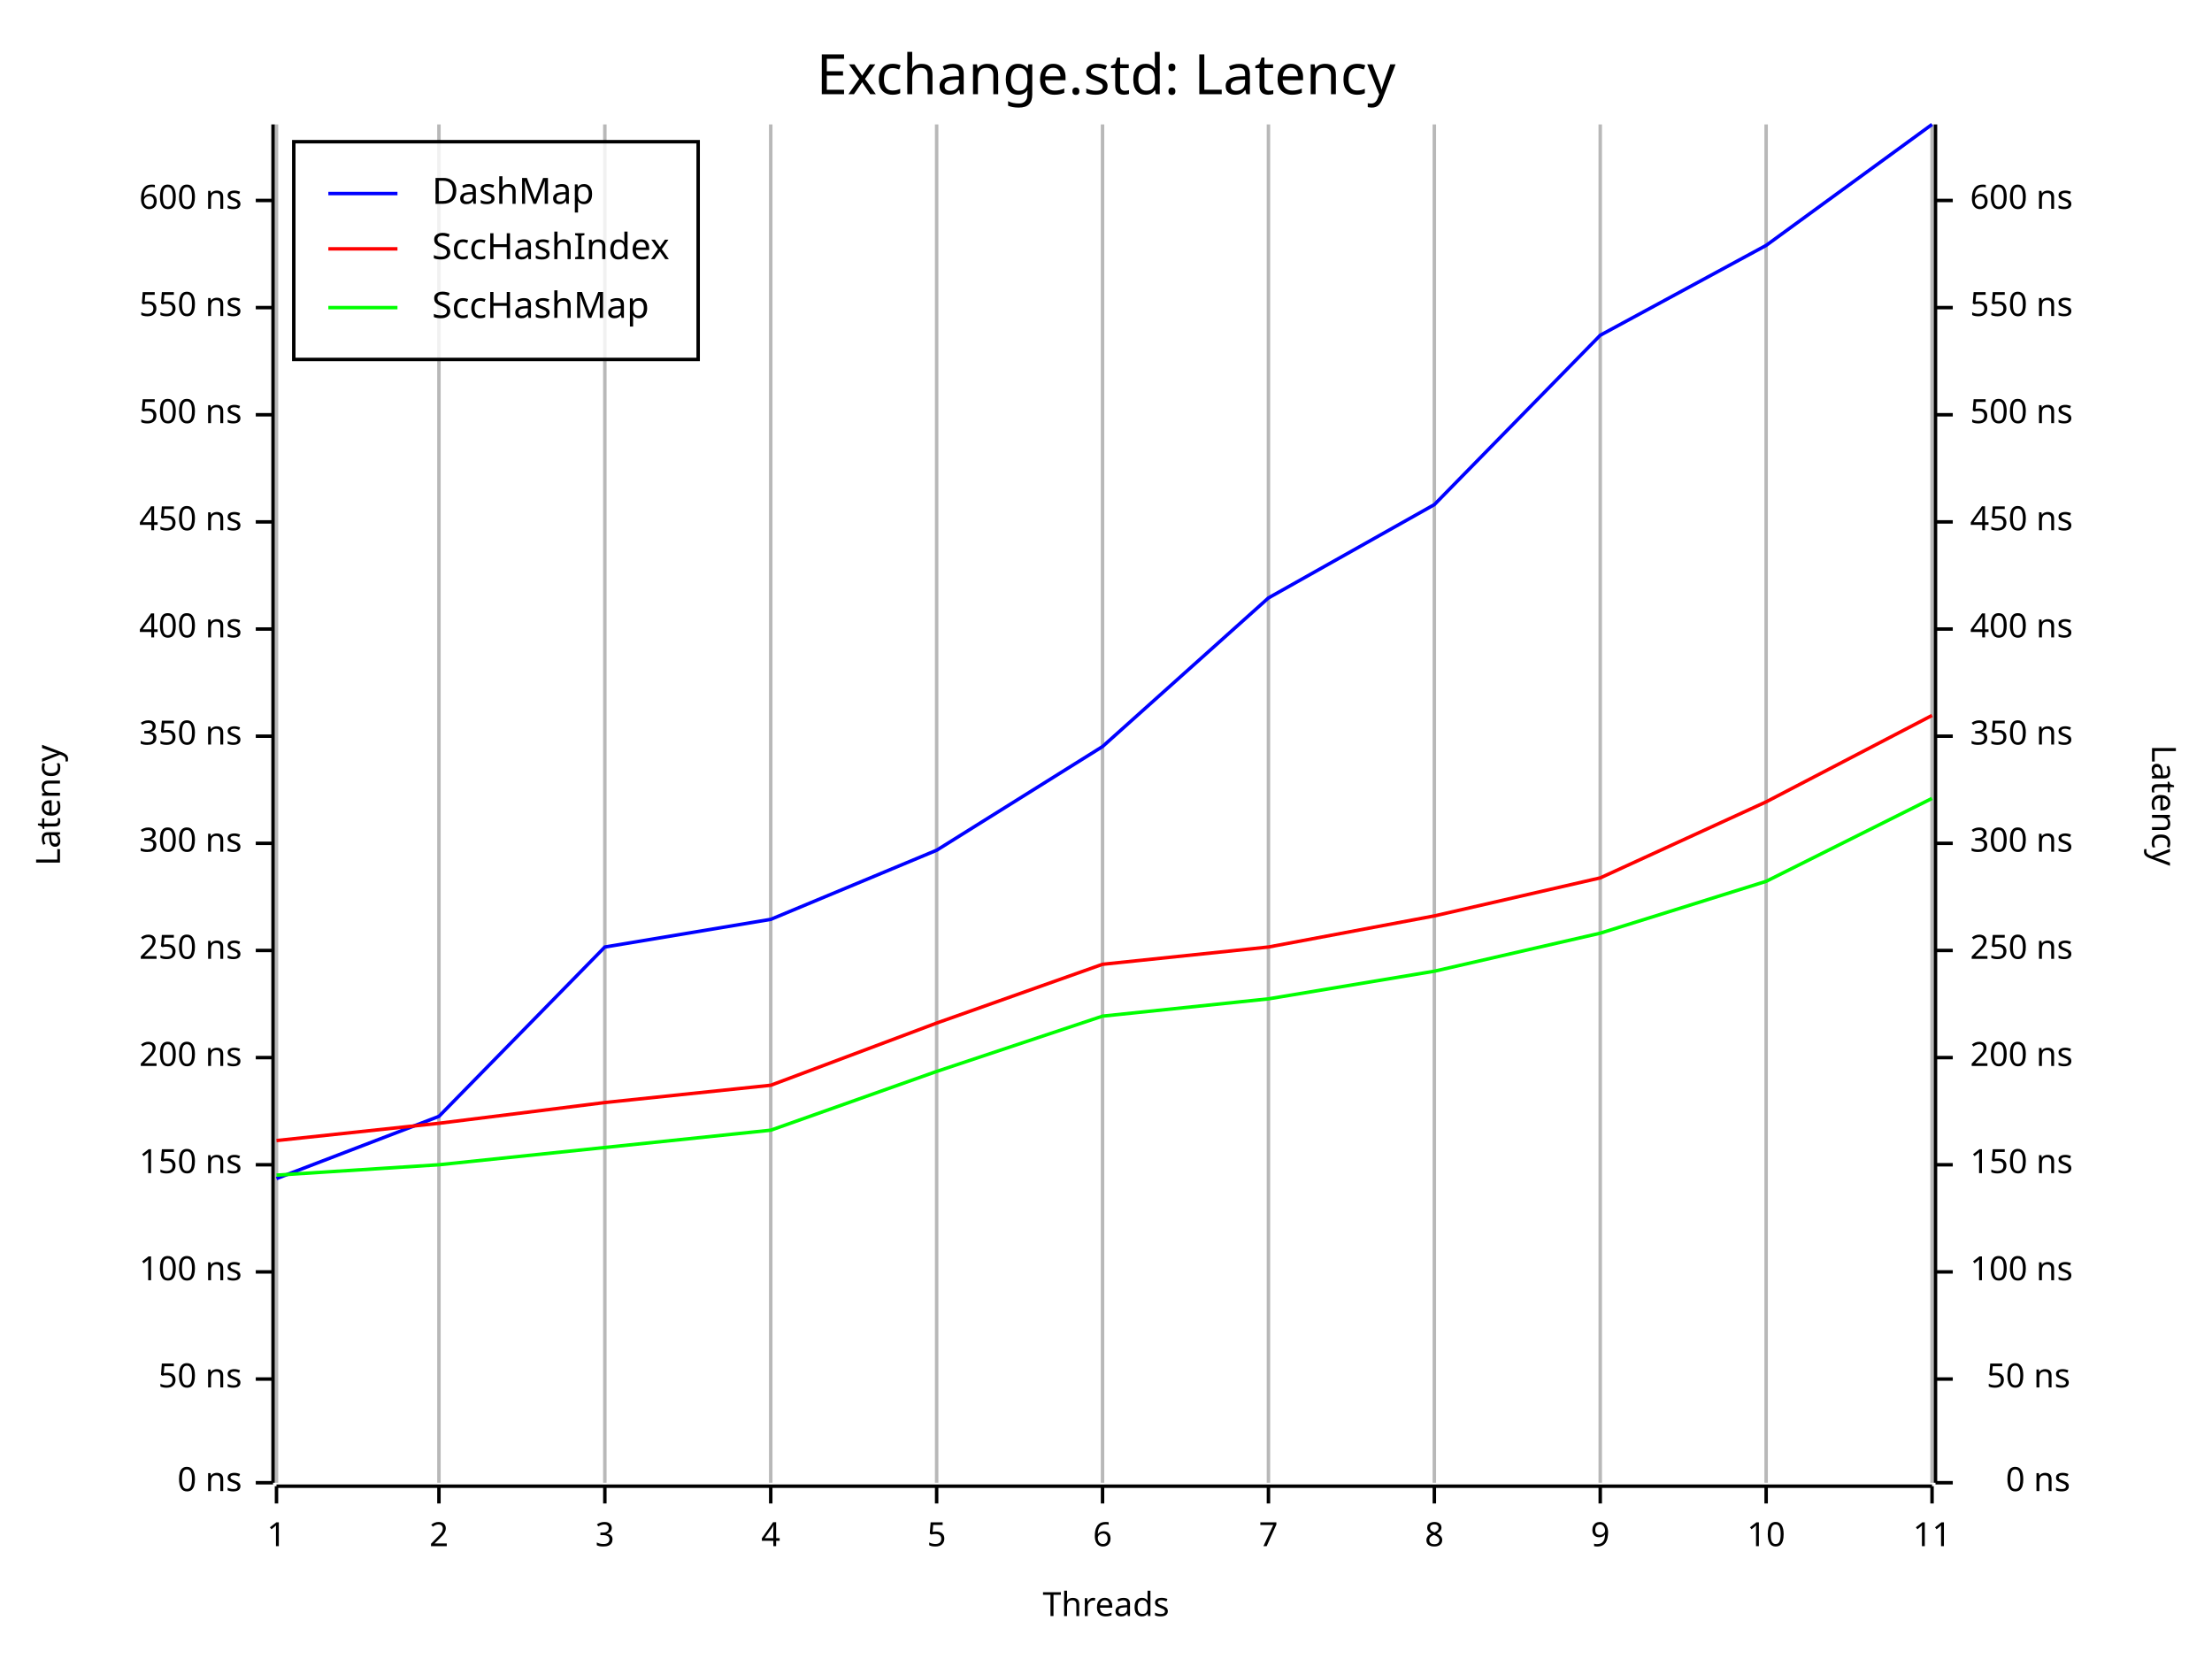
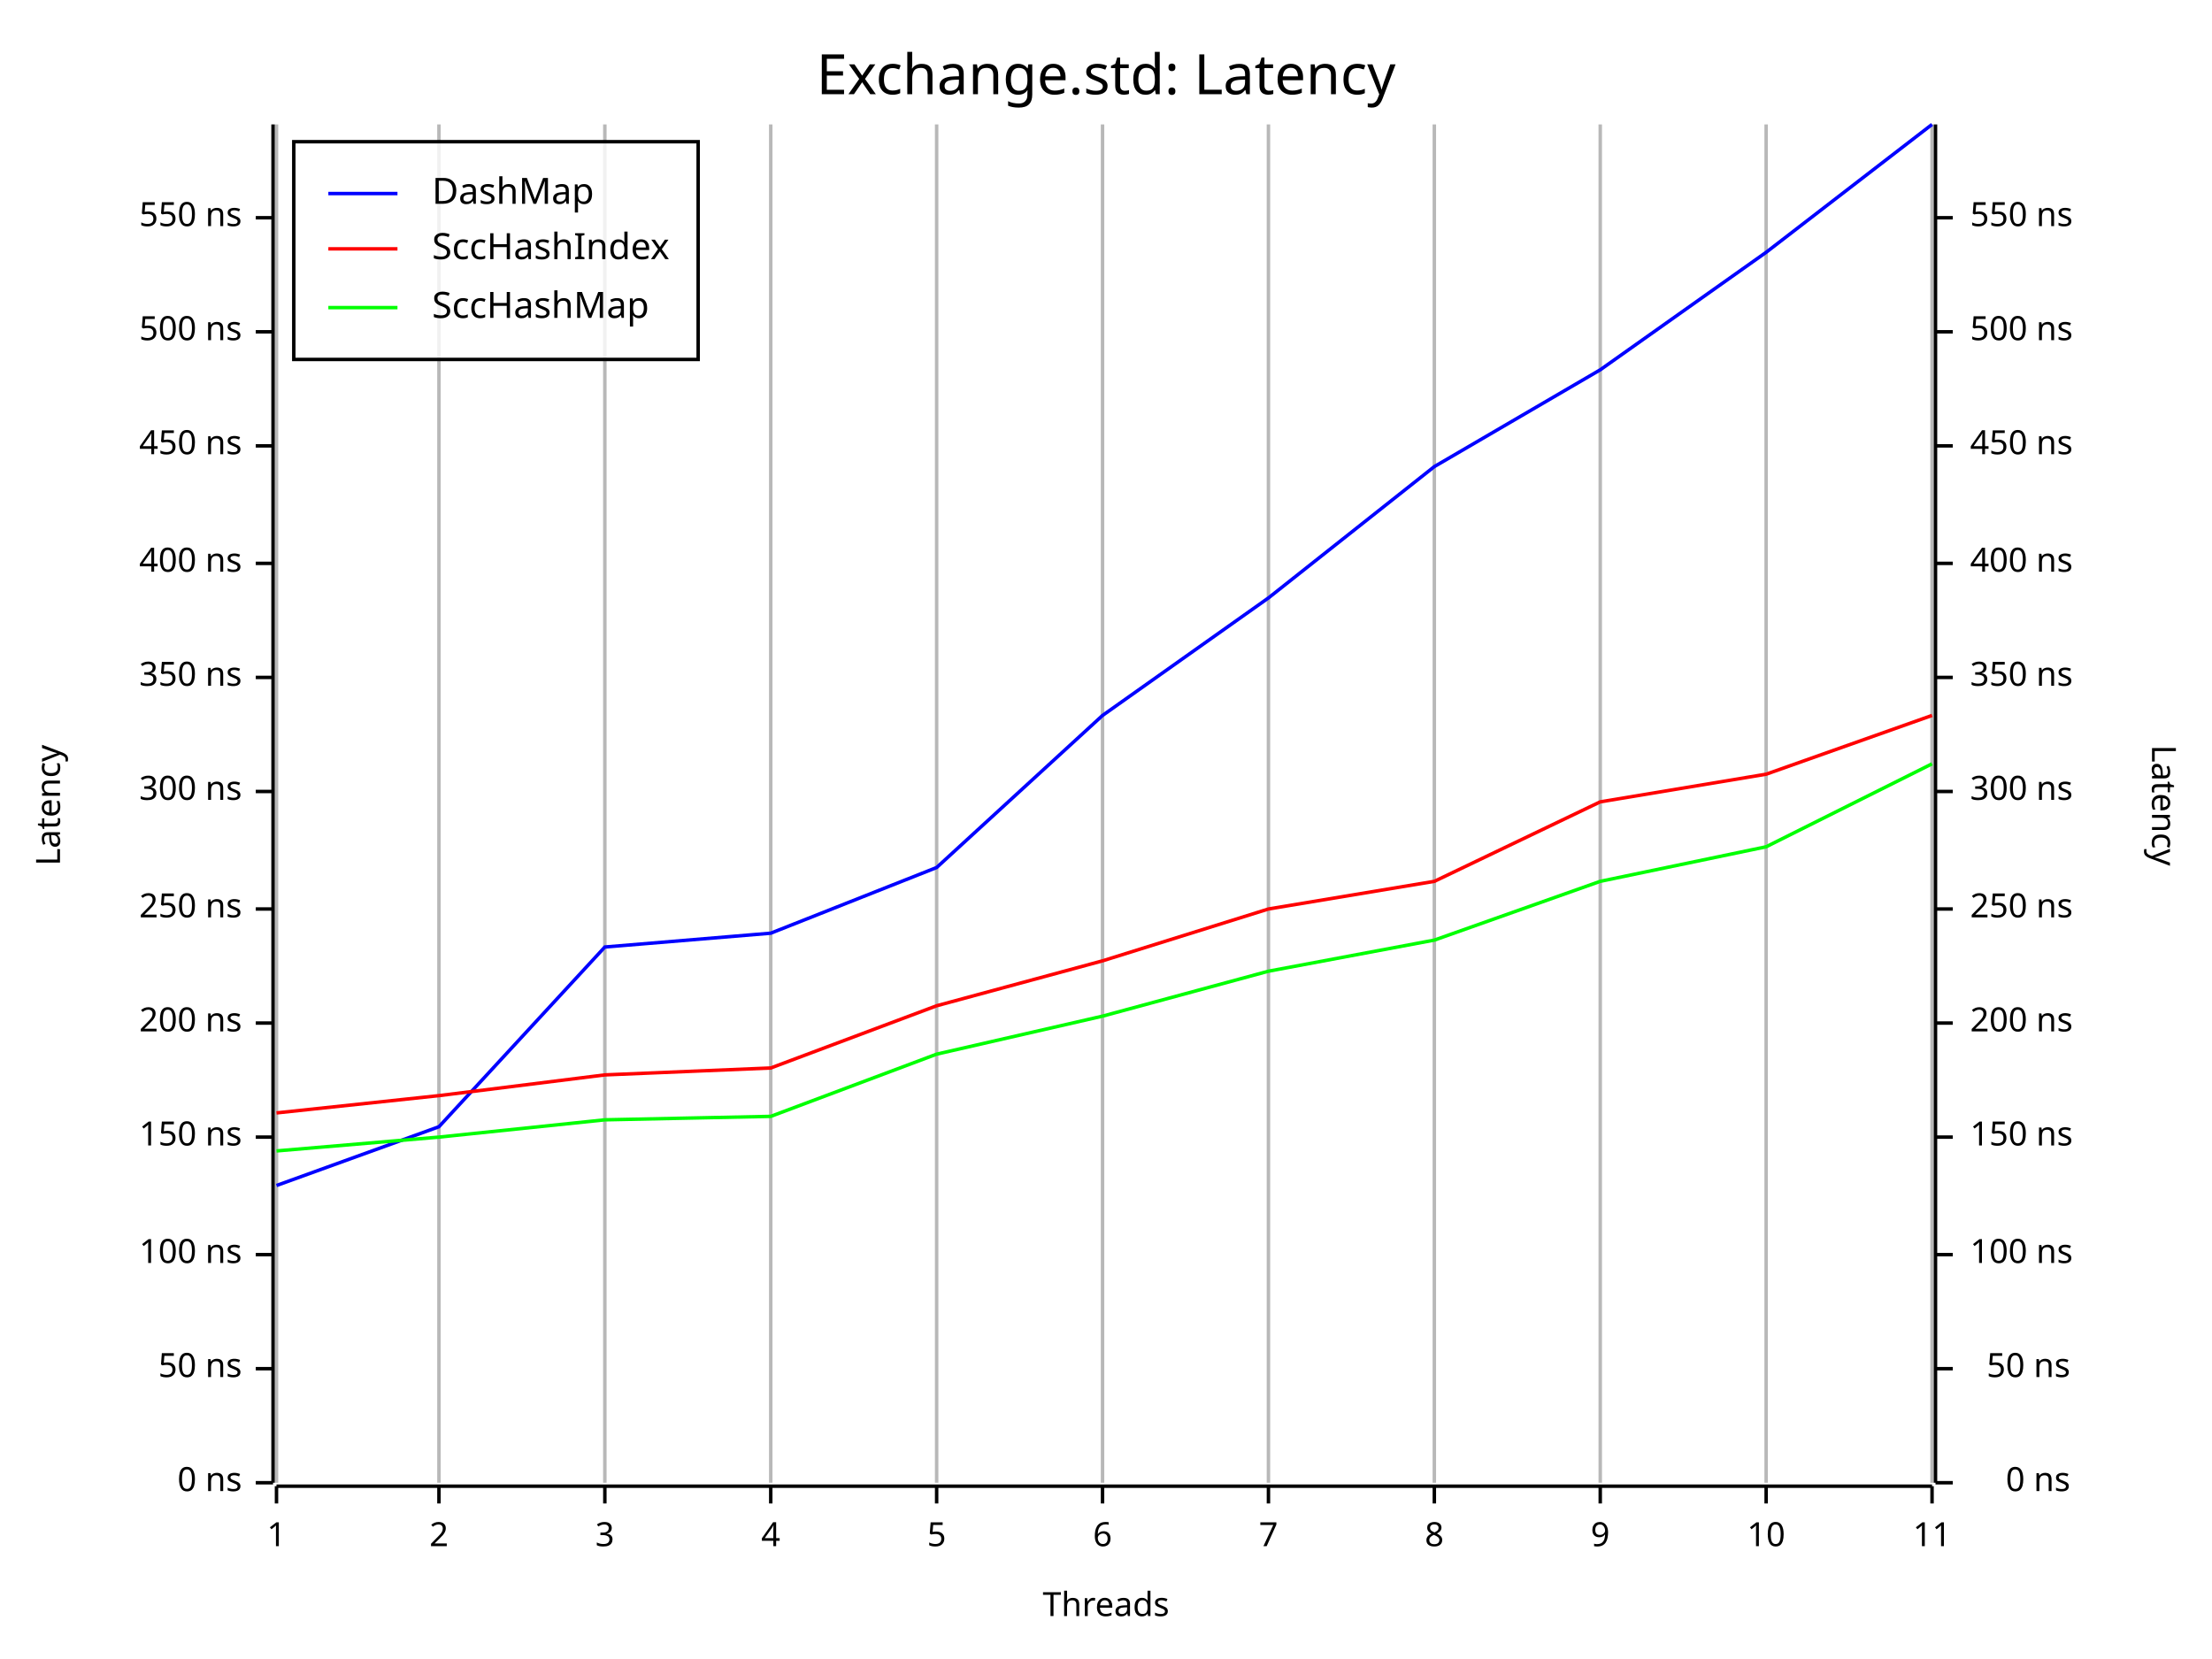
<svg xmlns="http://www.w3.org/2000/svg" width="640" height="480" viewBox="0 0 640 480">
  <rect x="0" y="0" width="640" height="480" opacity="1" fill="#FFFFFF" stroke="none" />
  <text x="320" y="15" dy="0.76em" text-anchor="middle" font-family="Fira Code" font-size="16.129" opacity="1" fill="#000000">
Exchange.std: Latency
</text>
  <line opacity="0.1" stroke="#000000" stroke-width="1" x1="80" y1="429" x2="80" y2="36" />
  <line opacity="0.1" stroke="#000000" stroke-width="1" x1="127" y1="429" x2="127" y2="36" />
  <line opacity="0.1" stroke="#000000" stroke-width="1" x1="175" y1="429" x2="175" y2="36" />
  <line opacity="0.1" stroke="#000000" stroke-width="1" x1="223" y1="429" x2="223" y2="36" />
  <line opacity="0.1" stroke="#000000" stroke-width="1" x1="271" y1="429" x2="271" y2="36" />
  <line opacity="0.1" stroke="#000000" stroke-width="1" x1="319" y1="429" x2="319" y2="36" />
  <line opacity="0.1" stroke="#000000" stroke-width="1" x1="367" y1="429" x2="367" y2="36" />
  <line opacity="0.1" stroke="#000000" stroke-width="1" x1="415" y1="429" x2="415" y2="36" />
  <line opacity="0.1" stroke="#000000" stroke-width="1" x1="463" y1="429" x2="463" y2="36" />
  <line opacity="0.1" stroke="#000000" stroke-width="1" x1="511" y1="429" x2="511" y2="36" />
  <line opacity="0.1" stroke="#000000" stroke-width="1" x1="559" y1="429" x2="559" y2="36" />
  <text x="10" y="233" dy="0.76em" text-anchor="middle" font-family="sans-serif" font-size="9.677" opacity="1" fill="#000000" transform="rotate(270, 10, 233)">
Latency
</text>
  <text x="320" y="470" dy="-0.5ex" text-anchor="middle" font-family="sans-serif" font-size="9.677" opacity="1" fill="#000000">
Threads
</text>
  <text x="630" y="233" dy="0.76em" text-anchor="middle" font-family="sans-serif" font-size="9.677" opacity="1" fill="#000000" transform="rotate(90, 630, 233)">
Latency
</text>
  <line opacity="0.2" stroke="#000000" stroke-width="1" x1="80" y1="429" x2="80" y2="36" />
  <line opacity="0.2" stroke="#000000" stroke-width="1" x1="127" y1="429" x2="127" y2="36" />
  <line opacity="0.2" stroke="#000000" stroke-width="1" x1="175" y1="429" x2="175" y2="36" />
  <line opacity="0.2" stroke="#000000" stroke-width="1" x1="223" y1="429" x2="223" y2="36" />
  <line opacity="0.2" stroke="#000000" stroke-width="1" x1="271" y1="429" x2="271" y2="36" />
  <line opacity="0.2" stroke="#000000" stroke-width="1" x1="319" y1="429" x2="319" y2="36" />
  <line opacity="0.2" stroke="#000000" stroke-width="1" x1="367" y1="429" x2="367" y2="36" />
  <line opacity="0.2" stroke="#000000" stroke-width="1" x1="415" y1="429" x2="415" y2="36" />
  <line opacity="0.2" stroke="#000000" stroke-width="1" x1="463" y1="429" x2="463" y2="36" />
  <line opacity="0.2" stroke="#000000" stroke-width="1" x1="511" y1="429" x2="511" y2="36" />
  <line opacity="0.2" stroke="#000000" stroke-width="1" x1="559" y1="429" x2="559" y2="36" />
  <polyline fill="none" opacity="1" stroke="#000000" stroke-width="1" points="79,36 79,429 " />
  <text x="70" y="429" dy="0.5ex" text-anchor="end" font-family="sans-serif" font-size="9.677" opacity="1" fill="#000000">
0 ns
</text>
  <polyline fill="none" opacity="1" stroke="#000000" stroke-width="1" points="74,429 79,429 " />
-   <text x="70" y="399" dy="0.5ex" text-anchor="end" font-family="sans-serif" font-size="9.677" opacity="1" fill="#000000">
+   <text x="70" y="396" dy="0.5ex" text-anchor="end" font-family="sans-serif" font-size="9.677" opacity="1" fill="#000000">
50 ns
</text>
-   <polyline fill="none" opacity="1" stroke="#000000" stroke-width="1" points="74,399 79,399 " />
-   <text x="70" y="368" dy="0.5ex" text-anchor="end" font-family="sans-serif" font-size="9.677" opacity="1" fill="#000000">
+   <polyline fill="none" opacity="1" stroke="#000000" stroke-width="1" points="74,396 79,396 " />
+   <text x="70" y="363" dy="0.5ex" text-anchor="end" font-family="sans-serif" font-size="9.677" opacity="1" fill="#000000">
100 ns
</text>
-   <polyline fill="none" opacity="1" stroke="#000000" stroke-width="1" points="74,368 79,368 " />
-   <text x="70" y="337" dy="0.5ex" text-anchor="end" font-family="sans-serif" font-size="9.677" opacity="1" fill="#000000">
+   <polyline fill="none" opacity="1" stroke="#000000" stroke-width="1" points="74,363 79,363 " />
+   <text x="70" y="329" dy="0.5ex" text-anchor="end" font-family="sans-serif" font-size="9.677" opacity="1" fill="#000000">
150 ns
</text>
-   <polyline fill="none" opacity="1" stroke="#000000" stroke-width="1" points="74,337 79,337 " />
-   <text x="70" y="306" dy="0.5ex" text-anchor="end" font-family="sans-serif" font-size="9.677" opacity="1" fill="#000000">
+   <polyline fill="none" opacity="1" stroke="#000000" stroke-width="1" points="74,329 79,329 " />
+   <text x="70" y="296" dy="0.5ex" text-anchor="end" font-family="sans-serif" font-size="9.677" opacity="1" fill="#000000">
200 ns
</text>
-   <polyline fill="none" opacity="1" stroke="#000000" stroke-width="1" points="74,306 79,306 " />
-   <text x="70" y="275" dy="0.5ex" text-anchor="end" font-family="sans-serif" font-size="9.677" opacity="1" fill="#000000">
+   <polyline fill="none" opacity="1" stroke="#000000" stroke-width="1" points="74,296 79,296 " />
+   <text x="70" y="263" dy="0.5ex" text-anchor="end" font-family="sans-serif" font-size="9.677" opacity="1" fill="#000000">
250 ns
</text>
-   <polyline fill="none" opacity="1" stroke="#000000" stroke-width="1" points="74,275 79,275 " />
-   <text x="70" y="244" dy="0.5ex" text-anchor="end" font-family="sans-serif" font-size="9.677" opacity="1" fill="#000000">
+   <polyline fill="none" opacity="1" stroke="#000000" stroke-width="1" points="74,263 79,263 " />
+   <text x="70" y="229" dy="0.5ex" text-anchor="end" font-family="sans-serif" font-size="9.677" opacity="1" fill="#000000">
300 ns
</text>
-   <polyline fill="none" opacity="1" stroke="#000000" stroke-width="1" points="74,244 79,244 " />
-   <text x="70" y="213" dy="0.5ex" text-anchor="end" font-family="sans-serif" font-size="9.677" opacity="1" fill="#000000">
+   <polyline fill="none" opacity="1" stroke="#000000" stroke-width="1" points="74,229 79,229 " />
+   <text x="70" y="196" dy="0.5ex" text-anchor="end" font-family="sans-serif" font-size="9.677" opacity="1" fill="#000000">
350 ns
</text>
-   <polyline fill="none" opacity="1" stroke="#000000" stroke-width="1" points="74,213 79,213 " />
-   <text x="70" y="182" dy="0.5ex" text-anchor="end" font-family="sans-serif" font-size="9.677" opacity="1" fill="#000000">
+   <polyline fill="none" opacity="1" stroke="#000000" stroke-width="1" points="74,196 79,196 " />
+   <text x="70" y="163" dy="0.5ex" text-anchor="end" font-family="sans-serif" font-size="9.677" opacity="1" fill="#000000">
400 ns
</text>
-   <polyline fill="none" opacity="1" stroke="#000000" stroke-width="1" points="74,182 79,182 " />
-   <text x="70" y="151" dy="0.5ex" text-anchor="end" font-family="sans-serif" font-size="9.677" opacity="1" fill="#000000">
+   <polyline fill="none" opacity="1" stroke="#000000" stroke-width="1" points="74,163 79,163 " />
+   <text x="70" y="129" dy="0.5ex" text-anchor="end" font-family="sans-serif" font-size="9.677" opacity="1" fill="#000000">
450 ns
</text>
-   <polyline fill="none" opacity="1" stroke="#000000" stroke-width="1" points="74,151 79,151 " />
-   <text x="70" y="120" dy="0.5ex" text-anchor="end" font-family="sans-serif" font-size="9.677" opacity="1" fill="#000000">
+   <polyline fill="none" opacity="1" stroke="#000000" stroke-width="1" points="74,129 79,129 " />
+   <text x="70" y="96" dy="0.5ex" text-anchor="end" font-family="sans-serif" font-size="9.677" opacity="1" fill="#000000">
500 ns
</text>
-   <polyline fill="none" opacity="1" stroke="#000000" stroke-width="1" points="74,120 79,120 " />
-   <text x="70" y="89" dy="0.5ex" text-anchor="end" font-family="sans-serif" font-size="9.677" opacity="1" fill="#000000">
+   <polyline fill="none" opacity="1" stroke="#000000" stroke-width="1" points="74,96 79,96 " />
+   <text x="70" y="63" dy="0.5ex" text-anchor="end" font-family="sans-serif" font-size="9.677" opacity="1" fill="#000000">
550 ns
</text>
-   <polyline fill="none" opacity="1" stroke="#000000" stroke-width="1" points="74,89 79,89 " />
-   <text x="70" y="58" dy="0.5ex" text-anchor="end" font-family="sans-serif" font-size="9.677" opacity="1" fill="#000000">
- 600 ns
- </text>
-   <polyline fill="none" opacity="1" stroke="#000000" stroke-width="1" points="74,58 79,58 " />
+   <polyline fill="none" opacity="1" stroke="#000000" stroke-width="1" points="74,63 79,63 " />
  <polyline fill="none" opacity="1" stroke="#000000" stroke-width="1" points="80,430 559,430 " />
  <text x="80" y="440" dy="0.76em" text-anchor="middle" font-family="sans-serif" font-size="9.677" opacity="1" fill="#000000">
1
</text>
  <polyline fill="none" opacity="1" stroke="#000000" stroke-width="1" points="80,430 80,435 " />
  <text x="127" y="440" dy="0.76em" text-anchor="middle" font-family="sans-serif" font-size="9.677" opacity="1" fill="#000000">
2
</text>
  <polyline fill="none" opacity="1" stroke="#000000" stroke-width="1" points="127,430 127,435 " />
  <text x="175" y="440" dy="0.76em" text-anchor="middle" font-family="sans-serif" font-size="9.677" opacity="1" fill="#000000">
3
</text>
  <polyline fill="none" opacity="1" stroke="#000000" stroke-width="1" points="175,430 175,435 " />
  <text x="223" y="440" dy="0.76em" text-anchor="middle" font-family="sans-serif" font-size="9.677" opacity="1" fill="#000000">
4
</text>
  <polyline fill="none" opacity="1" stroke="#000000" stroke-width="1" points="223,430 223,435 " />
  <text x="271" y="440" dy="0.76em" text-anchor="middle" font-family="sans-serif" font-size="9.677" opacity="1" fill="#000000">
5
</text>
  <polyline fill="none" opacity="1" stroke="#000000" stroke-width="1" points="271,430 271,435 " />
  <text x="319" y="440" dy="0.76em" text-anchor="middle" font-family="sans-serif" font-size="9.677" opacity="1" fill="#000000">
6
</text>
  <polyline fill="none" opacity="1" stroke="#000000" stroke-width="1" points="319,430 319,435 " />
  <text x="367" y="440" dy="0.76em" text-anchor="middle" font-family="sans-serif" font-size="9.677" opacity="1" fill="#000000">
7
</text>
  <polyline fill="none" opacity="1" stroke="#000000" stroke-width="1" points="367,430 367,435 " />
  <text x="415" y="440" dy="0.76em" text-anchor="middle" font-family="sans-serif" font-size="9.677" opacity="1" fill="#000000">
8
</text>
  <polyline fill="none" opacity="1" stroke="#000000" stroke-width="1" points="415,430 415,435 " />
  <text x="463" y="440" dy="0.76em" text-anchor="middle" font-family="sans-serif" font-size="9.677" opacity="1" fill="#000000">
9
</text>
  <polyline fill="none" opacity="1" stroke="#000000" stroke-width="1" points="463,430 463,435 " />
  <text x="511" y="440" dy="0.76em" text-anchor="middle" font-family="sans-serif" font-size="9.677" opacity="1" fill="#000000">
10
</text>
  <polyline fill="none" opacity="1" stroke="#000000" stroke-width="1" points="511,430 511,435 " />
  <text x="559" y="440" dy="0.76em" text-anchor="middle" font-family="sans-serif" font-size="9.677" opacity="1" fill="#000000">
11
</text>
  <polyline fill="none" opacity="1" stroke="#000000" stroke-width="1" points="559,430 559,435 " />
  <polyline fill="none" opacity="1" stroke="#000000" stroke-width="1" points="560,36 560,429 " />
  <text x="599" y="429" dy="0.5ex" text-anchor="end" font-family="sans-serif" font-size="9.677" opacity="1" fill="#000000">
0 ns
</text>
  <polyline fill="none" opacity="1" stroke="#000000" stroke-width="1" points="560,429 565,429 " />
-   <text x="599" y="399" dy="0.5ex" text-anchor="end" font-family="sans-serif" font-size="9.677" opacity="1" fill="#000000">
+   <text x="599" y="396" dy="0.5ex" text-anchor="end" font-family="sans-serif" font-size="9.677" opacity="1" fill="#000000">
50 ns
</text>
-   <polyline fill="none" opacity="1" stroke="#000000" stroke-width="1" points="560,399 565,399 " />
-   <text x="570" y="368" dy="0.5ex" text-anchor="start" font-family="sans-serif" font-size="9.677" opacity="1" fill="#000000">
+   <polyline fill="none" opacity="1" stroke="#000000" stroke-width="1" points="560,396 565,396 " />
+   <text x="570" y="363" dy="0.5ex" text-anchor="start" font-family="sans-serif" font-size="9.677" opacity="1" fill="#000000">
100 ns
</text>
-   <polyline fill="none" opacity="1" stroke="#000000" stroke-width="1" points="560,368 565,368 " />
-   <text x="570" y="337" dy="0.5ex" text-anchor="start" font-family="sans-serif" font-size="9.677" opacity="1" fill="#000000">
+   <polyline fill="none" opacity="1" stroke="#000000" stroke-width="1" points="560,363 565,363 " />
+   <text x="570" y="329" dy="0.5ex" text-anchor="start" font-family="sans-serif" font-size="9.677" opacity="1" fill="#000000">
150 ns
</text>
-   <polyline fill="none" opacity="1" stroke="#000000" stroke-width="1" points="560,337 565,337 " />
-   <text x="570" y="306" dy="0.5ex" text-anchor="start" font-family="sans-serif" font-size="9.677" opacity="1" fill="#000000">
+   <polyline fill="none" opacity="1" stroke="#000000" stroke-width="1" points="560,329 565,329 " />
+   <text x="570" y="296" dy="0.5ex" text-anchor="start" font-family="sans-serif" font-size="9.677" opacity="1" fill="#000000">
200 ns
</text>
-   <polyline fill="none" opacity="1" stroke="#000000" stroke-width="1" points="560,306 565,306 " />
-   <text x="570" y="275" dy="0.5ex" text-anchor="start" font-family="sans-serif" font-size="9.677" opacity="1" fill="#000000">
+   <polyline fill="none" opacity="1" stroke="#000000" stroke-width="1" points="560,296 565,296 " />
+   <text x="570" y="263" dy="0.5ex" text-anchor="start" font-family="sans-serif" font-size="9.677" opacity="1" fill="#000000">
250 ns
</text>
-   <polyline fill="none" opacity="1" stroke="#000000" stroke-width="1" points="560,275 565,275 " />
-   <text x="570" y="244" dy="0.5ex" text-anchor="start" font-family="sans-serif" font-size="9.677" opacity="1" fill="#000000">
+   <polyline fill="none" opacity="1" stroke="#000000" stroke-width="1" points="560,263 565,263 " />
+   <text x="570" y="229" dy="0.5ex" text-anchor="start" font-family="sans-serif" font-size="9.677" opacity="1" fill="#000000">
300 ns
</text>
-   <polyline fill="none" opacity="1" stroke="#000000" stroke-width="1" points="560,244 565,244 " />
-   <text x="570" y="213" dy="0.5ex" text-anchor="start" font-family="sans-serif" font-size="9.677" opacity="1" fill="#000000">
+   <polyline fill="none" opacity="1" stroke="#000000" stroke-width="1" points="560,229 565,229 " />
+   <text x="570" y="196" dy="0.5ex" text-anchor="start" font-family="sans-serif" font-size="9.677" opacity="1" fill="#000000">
350 ns
</text>
-   <polyline fill="none" opacity="1" stroke="#000000" stroke-width="1" points="560,213 565,213 " />
-   <text x="570" y="182" dy="0.5ex" text-anchor="start" font-family="sans-serif" font-size="9.677" opacity="1" fill="#000000">
+   <polyline fill="none" opacity="1" stroke="#000000" stroke-width="1" points="560,196 565,196 " />
+   <text x="570" y="163" dy="0.5ex" text-anchor="start" font-family="sans-serif" font-size="9.677" opacity="1" fill="#000000">
400 ns
</text>
-   <polyline fill="none" opacity="1" stroke="#000000" stroke-width="1" points="560,182 565,182 " />
-   <text x="570" y="151" dy="0.5ex" text-anchor="start" font-family="sans-serif" font-size="9.677" opacity="1" fill="#000000">
+   <polyline fill="none" opacity="1" stroke="#000000" stroke-width="1" points="560,163 565,163 " />
+   <text x="570" y="129" dy="0.5ex" text-anchor="start" font-family="sans-serif" font-size="9.677" opacity="1" fill="#000000">
450 ns
</text>
-   <polyline fill="none" opacity="1" stroke="#000000" stroke-width="1" points="560,151 565,151 " />
-   <text x="570" y="120" dy="0.5ex" text-anchor="start" font-family="sans-serif" font-size="9.677" opacity="1" fill="#000000">
+   <polyline fill="none" opacity="1" stroke="#000000" stroke-width="1" points="560,129 565,129 " />
+   <text x="570" y="96" dy="0.5ex" text-anchor="start" font-family="sans-serif" font-size="9.677" opacity="1" fill="#000000">
500 ns
</text>
-   <polyline fill="none" opacity="1" stroke="#000000" stroke-width="1" points="560,120 565,120 " />
-   <text x="570" y="89" dy="0.5ex" text-anchor="start" font-family="sans-serif" font-size="9.677" opacity="1" fill="#000000">
+   <polyline fill="none" opacity="1" stroke="#000000" stroke-width="1" points="560,96 565,96 " />
+   <text x="570" y="63" dy="0.5ex" text-anchor="start" font-family="sans-serif" font-size="9.677" opacity="1" fill="#000000">
550 ns
</text>
-   <polyline fill="none" opacity="1" stroke="#000000" stroke-width="1" points="560,89 565,89 " />
-   <text x="570" y="58" dy="0.5ex" text-anchor="start" font-family="sans-serif" font-size="9.677" opacity="1" fill="#000000">
- 600 ns
- </text>
-   <polyline fill="none" opacity="1" stroke="#000000" stroke-width="1" points="560,58 565,58 " />
-   <polyline fill="none" opacity="1" stroke="#0000FF" stroke-width="1" points="80,341 127,323 175,274 223,266 271,246 319,216 367,173 415,146 463,97 511,71 559,36 " />
-   <polyline fill="none" opacity="1" stroke="#FF0000" stroke-width="1" points="80,330 127,325 175,319 223,314 271,296 319,279 367,274 415,265 463,254 511,232 559,207 " />
-   <polyline fill="none" opacity="1" stroke="#00FF00" stroke-width="1" points="80,340 127,337 175,332 223,327 271,310 319,294 367,289 415,281 463,270 511,255 559,231 " />
+   <polyline fill="none" opacity="1" stroke="#000000" stroke-width="1" points="560,63 565,63 " />
+   <polyline fill="none" opacity="1" stroke="#0000FF" stroke-width="1" points="80,343 127,326 175,274 223,270 271,251 319,207 367,173 415,135 463,107 511,73 559,36 " />
+   <polyline fill="none" opacity="1" stroke="#FF0000" stroke-width="1" points="80,322 127,317 175,311 223,309 271,291 319,278 367,263 415,255 463,232 511,224 559,207 " />
+   <polyline fill="none" opacity="1" stroke="#00FF00" stroke-width="1" points="80,333 127,329 175,324 223,323 271,305 319,294 367,281 415,272 463,255 511,245 559,221 " />
  <rect x="85" y="41" width="117" height="63" opacity="0.8" fill="#FFFFFF" stroke="none" />
  <rect x="85" y="41" width="117" height="63" opacity="1" fill="none" stroke="#000000" />
  <text x="125" y="51" dy="0.76em" text-anchor="start" font-family="Fira Code" font-size="10.484" opacity="1" fill="#000000">
DashMap
</text>
  <text x="125" y="67" dy="0.76em" text-anchor="start" font-family="Fira Code" font-size="10.484" opacity="1" fill="#000000">
SccHashIndex
</text>
  <text x="125" y="84" dy="0.76em" text-anchor="start" font-family="Fira Code" font-size="10.484" opacity="1" fill="#000000">
SccHashMap
</text>
  <polyline fill="none" opacity="1" stroke="#0000FF" stroke-width="1" points="95,56 115,56 " />
  <polyline fill="none" opacity="1" stroke="#FF0000" stroke-width="1" points="95,72 115,72 " />
  <polyline fill="none" opacity="1" stroke="#00FF00" stroke-width="1" points="95,89 115,89 " />
</svg>
